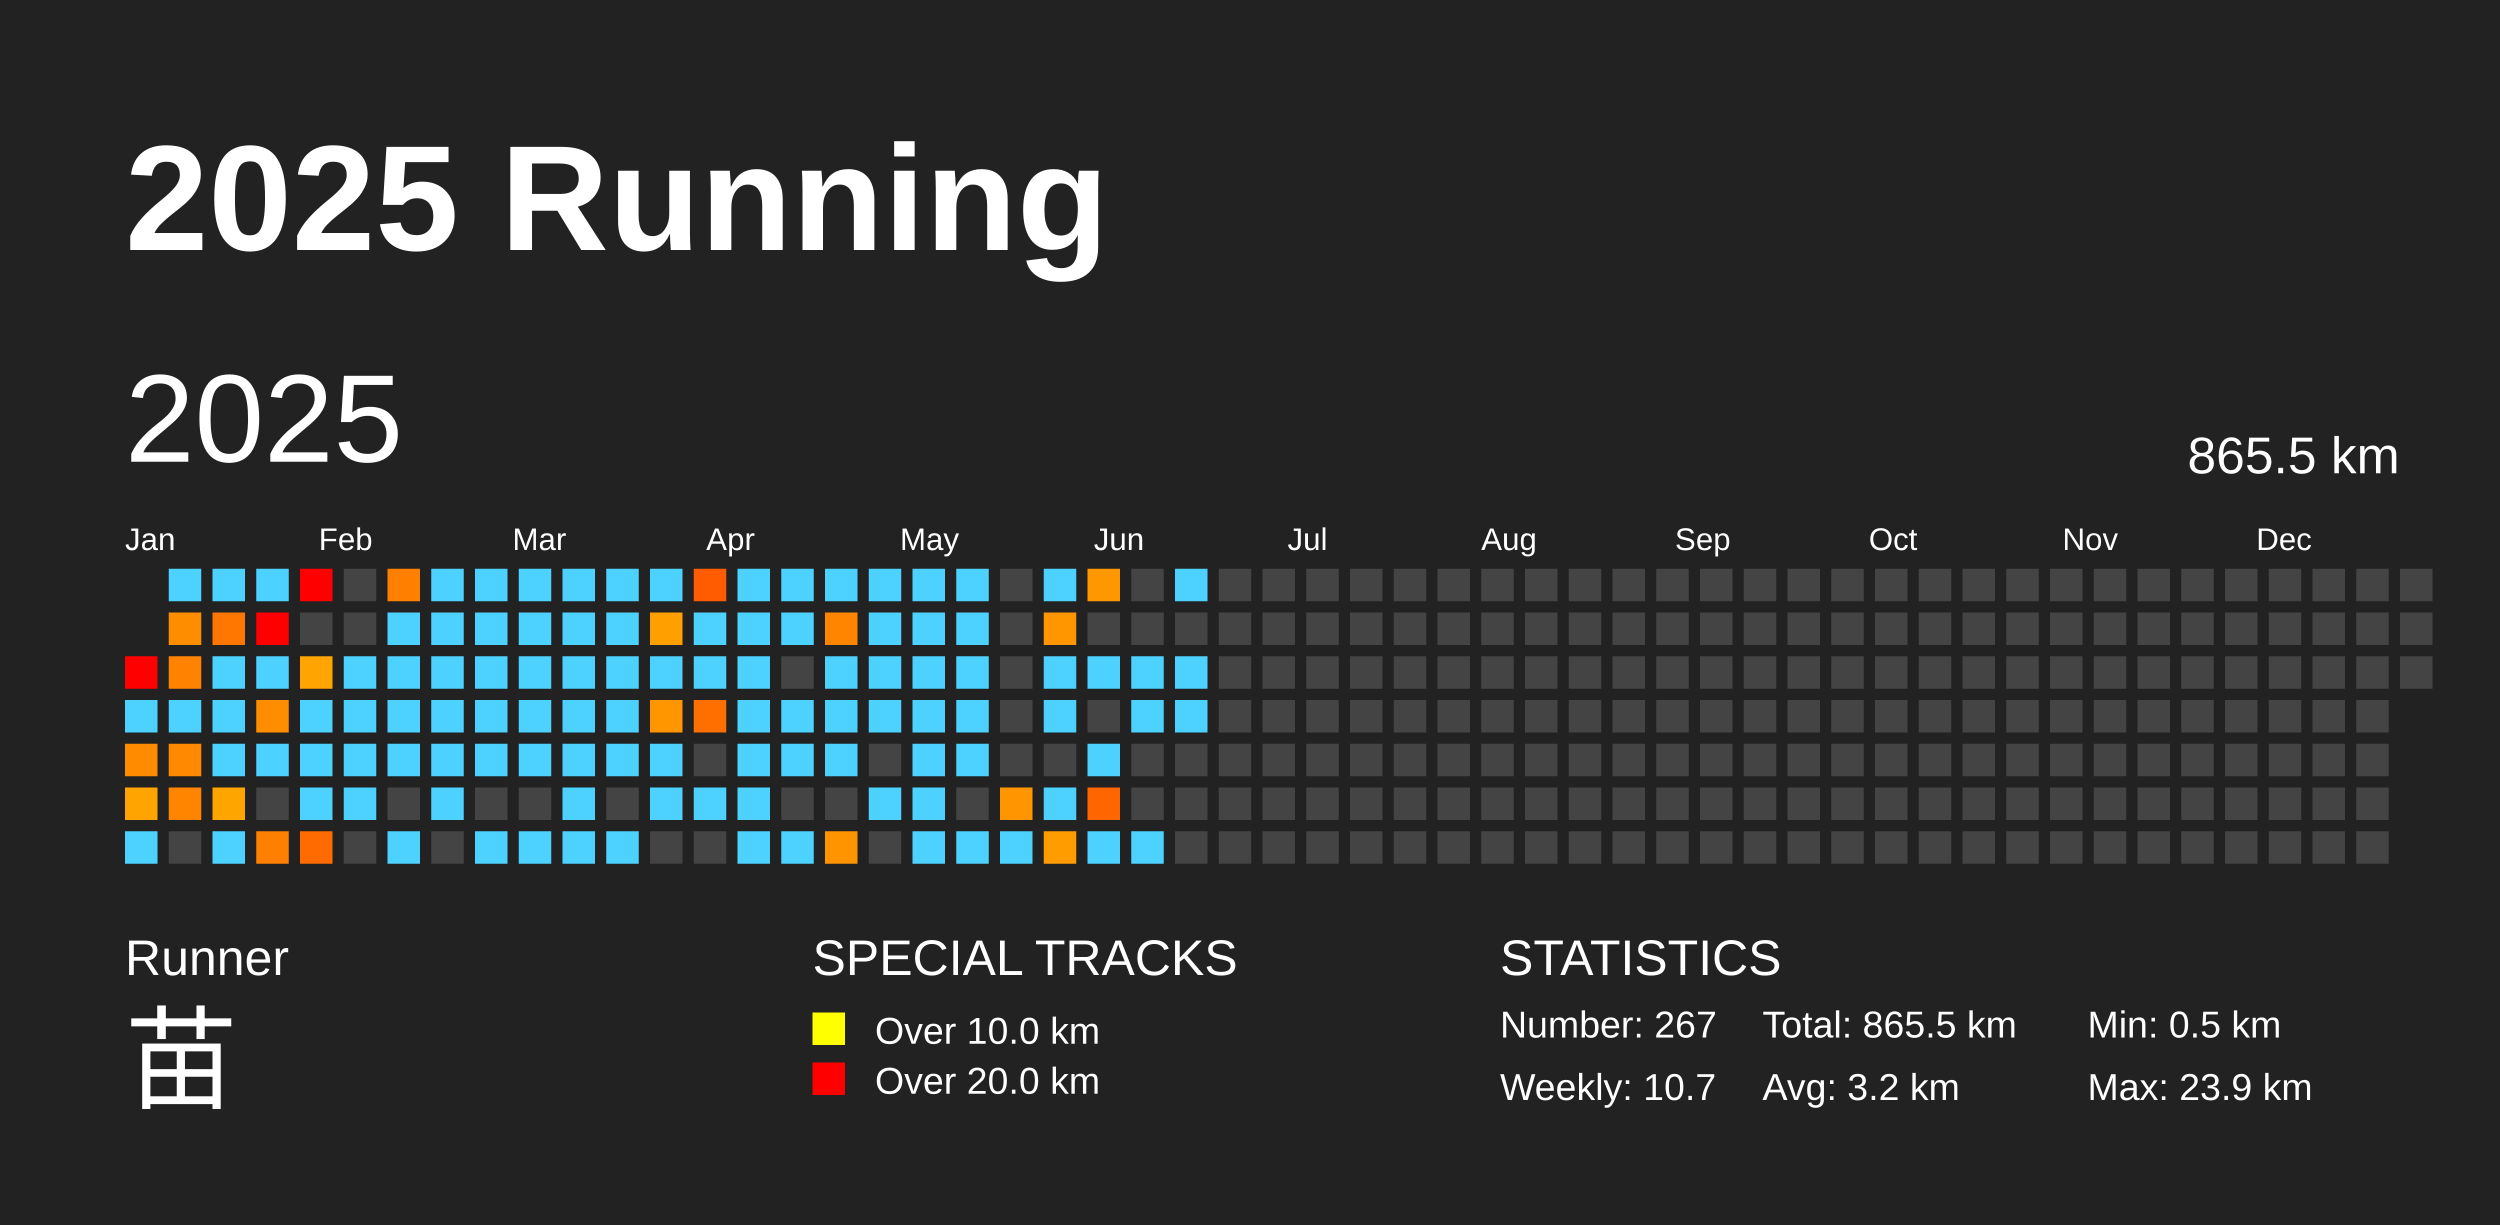
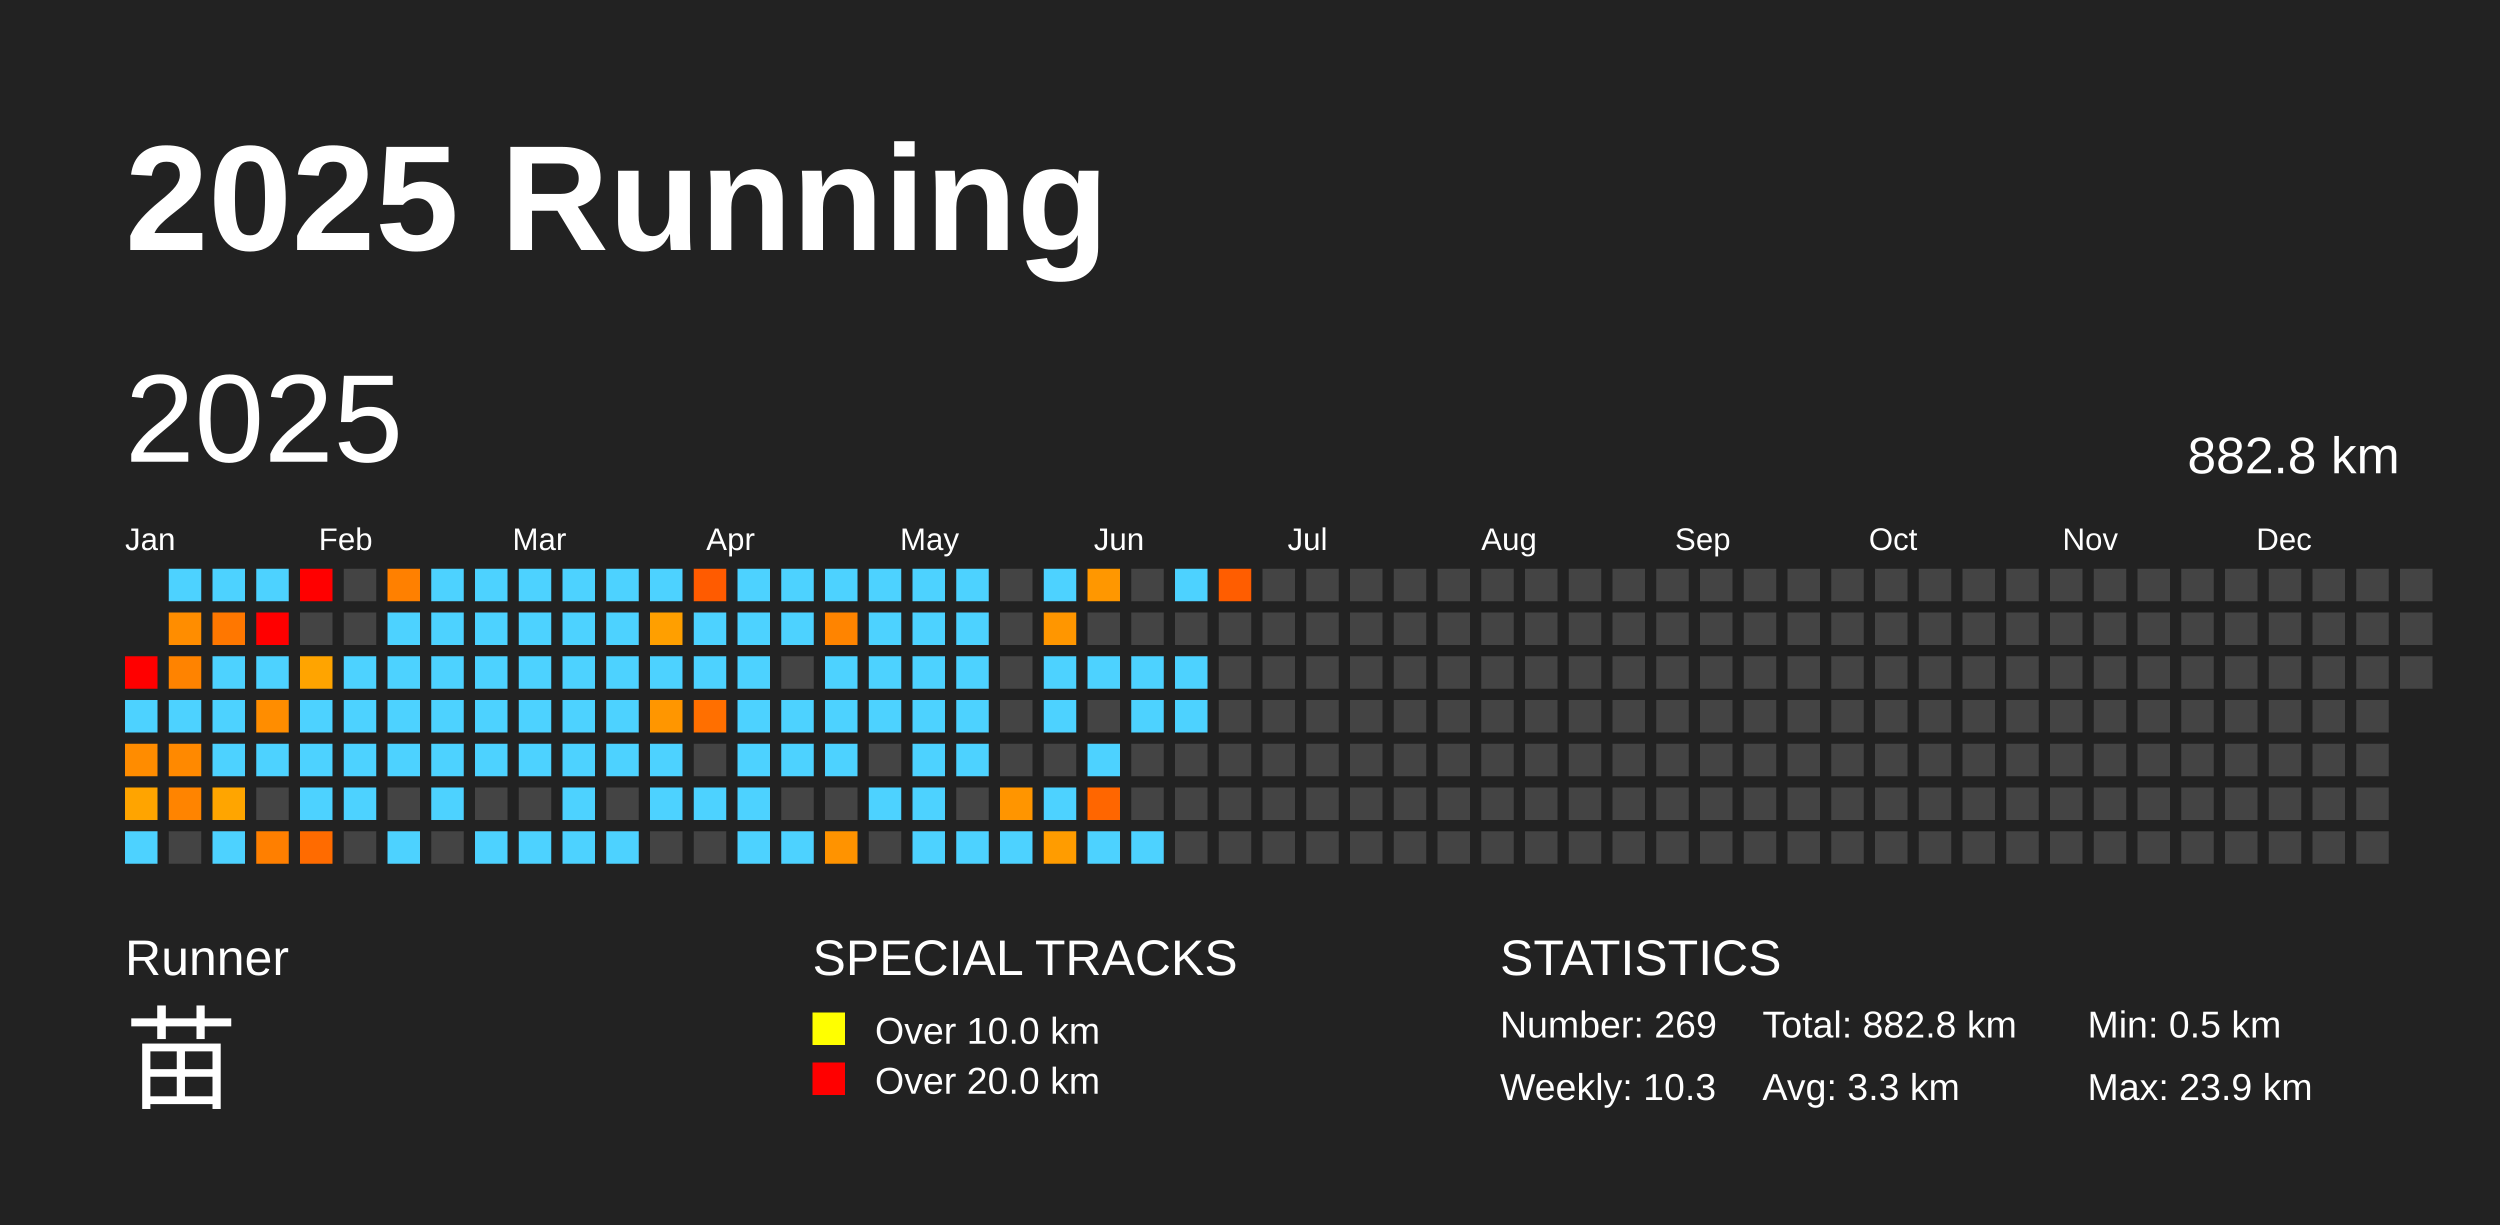
<svg xmlns="http://www.w3.org/2000/svg" baseProfile="full" height="98mm" version="1.1" viewBox="0,0,200,98" width="200mm">
  <defs />
  <rect fill="#222222" height="98" width="200" x="0" y="0" />
  <text fill="#FFFFFF" style="font-size:12px; font-family:Arial; font-weight:bold;" x="10" y="20">2025 Running</text>
  <text fill="#FFFFFF" style="font-size:4px; font-family:Arial" x="10" y="78">Runner</text>
  <text fill="#FFFFFF" style="font-size:9px; font-family:Arial" x="10" y="88">苗</text>
  <text fill="#FFFFFF" style="font-size:4px; font-family:Arial" x="65" y="78">SPECIAL TRACKS</text>
  <rect fill="yellow" height="2.6" width="2.6" x="65" y="81" />
  <text fill="#FFFFFF" style="font-size:3px; font-family:Arial" x="70" y="83.5">Over 10.0 km</text>
  <rect fill="red" height="2.6" width="2.6" x="65" y="85" />
  <text fill="#FFFFFF" style="font-size:3px; font-family:Arial" x="70" y="87.5">Over 20.0 km</text>
  <text fill="#FFFFFF" style="font-size:4px; font-family:Arial" x="120" y="78">STATISTICS</text>
-   <text fill="#FFFFFF" style="font-size:3px; font-family:Arial" x="120" y="83">Number: 267</text>
-   <text fill="#FFFFFF" style="font-size:3px; font-family:Arial" x="120" y="88">Weekly: 10.7</text>
-   <text fill="#FFFFFF" style="font-size:3px; font-family:Arial" x="141" y="83">Total: 865.5 km</text>
-   <text fill="#FFFFFF" style="font-size:3px; font-family:Arial" x="141" y="88">Avg: 3.2 km</text>
+   <text fill="#FFFFFF" style="font-size:3px; font-family:Arial" x="120" y="83">Number: 269</text>
+   <text fill="#FFFFFF" style="font-size:3px; font-family:Arial" x="120" y="88">Weekly: 10.3</text>
+   <text fill="#FFFFFF" style="font-size:3px; font-family:Arial" x="141" y="83">Total: 882.8 km</text>
+   <text fill="#FFFFFF" style="font-size:3px; font-family:Arial" x="141" y="88">Avg: 3.3 km</text>
  <text fill="#FFFFFF" style="font-size:3px; font-family:Arial" x="167" y="83">Min: 0.5 km</text>
  <text fill="#FFFFFF" style="font-size:3px; font-family:Arial" x="167" y="88">Max: 23.9 km</text>
  <text dominant-baseline="hanging" fill="#FFFFFF" style="font-size:10.0px; font-family:Arial;" x="10" y="30">2025</text>
-   <text dominant-baseline="hanging" fill="#FFFFFF" style="font-size:4.125px; font-family:Arial;" x="175" y="35">865.5 km</text>
+   <text dominant-baseline="hanging" fill="#FFFFFF" style="font-size:4.125px; font-family:Arial;" x="175" y="35">882.8 km</text>
  <text fill="#FFFFFF" style="font-size:2.5px; font-family:Arial" x="10.0" y="44">Jan</text>
  <text fill="#FFFFFF" style="font-size:2.5px; font-family:Arial" x="25.5" y="44">Feb</text>
  <text fill="#FFFFFF" style="font-size:2.5px; font-family:Arial" x="41.0" y="44">Mar</text>
  <text fill="#FFFFFF" style="font-size:2.5px; font-family:Arial" x="56.5" y="44">Apr</text>
  <text fill="#FFFFFF" style="font-size:2.5px; font-family:Arial" x="72.0" y="44">May</text>
  <text fill="#FFFFFF" style="font-size:2.5px; font-family:Arial" x="87.5" y="44">Jun</text>
  <text fill="#FFFFFF" style="font-size:2.5px; font-family:Arial" x="103.0" y="44">Jul</text>
  <text fill="#FFFFFF" style="font-size:2.5px; font-family:Arial" x="118.5" y="44">Aug</text>
  <text fill="#FFFFFF" style="font-size:2.5px; font-family:Arial" x="134.0" y="44">Sep</text>
  <text fill="#FFFFFF" style="font-size:2.5px; font-family:Arial" x="149.5" y="44">Oct</text>
  <text fill="#FFFFFF" style="font-size:2.5px; font-family:Arial" x="165.0" y="44">Nov</text>
  <text fill="#FFFFFF" style="font-size:2.5px; font-family:Arial" x="180.5" y="44">Dec</text>
  <rect fill="red" height="2.6" width="2.6" x="10.0" y="52.5" />
  <rect fill="#4dd2ff" height="2.6" width="2.6" x="10.0" y="56.0" />
  <rect fill="#ff8c00" height="2.6" width="2.6" x="10.0" y="59.5" />
  <rect fill="#ffa400" height="2.6" width="2.6" x="10.0" y="63.0" />
  <rect fill="#4dd2ff" height="2.6" width="2.6" x="10.0" y="66.5" />
  <rect fill="#4dd2ff" height="2.6" width="2.6" x="13.5" y="45.5" />
  <rect fill="#ff8d00" height="2.6" width="2.6" x="13.5" y="49.0" />
  <rect fill="#ff8300" height="2.6" width="2.6" x="13.5" y="52.5" />
  <rect fill="#4dd2ff" height="2.6" width="2.6" x="13.5" y="56.0" />
  <rect fill="#ff8900" height="2.6" width="2.6" x="13.5" y="59.5" />
  <rect fill="#ff8400" height="2.6" width="2.6" x="13.5" y="63.0" />
  <rect fill="#444444" height="2.6" width="2.6" x="13.5" y="66.5" />
  <rect fill="#4dd2ff" height="2.6" width="2.6" x="17.0" y="45.5" />
  <rect fill="#ff7700" height="2.6" width="2.6" x="17.0" y="49.0" />
  <rect fill="#4dd2ff" height="2.6" width="2.6" x="17.0" y="52.5" />
  <rect fill="#4dd2ff" height="2.6" width="2.6" x="17.0" y="56.0" />
  <rect fill="#4dd2ff" height="2.6" width="2.6" x="17.0" y="59.5" />
  <rect fill="#ffa500" height="2.6" width="2.6" x="17.0" y="63.0" />
  <rect fill="#4dd2ff" height="2.6" width="2.6" x="17.0" y="66.5" />
  <rect fill="#4dd2ff" height="2.6" width="2.6" x="20.5" y="45.5" />
  <rect fill="red" height="2.6" width="2.6" x="20.5" y="49.0" />
  <rect fill="#4dd2ff" height="2.6" width="2.6" x="20.5" y="52.5" />
  <rect fill="#ff8d00" height="2.6" width="2.6" x="20.5" y="56.0" />
  <rect fill="#4dd2ff" height="2.6" width="2.6" x="20.5" y="59.5" />
  <rect fill="#444444" height="2.6" width="2.6" x="20.5" y="63.0" />
  <rect fill="#ff7f00" height="2.6" width="2.6" x="20.5" y="66.5" />
  <rect fill="red" height="2.6" width="2.6" x="24.0" y="45.5" />
  <rect fill="#444444" height="2.6" width="2.6" x="24.0" y="49.0" />
  <rect fill="#ffa400" height="2.6" width="2.6" x="24.0" y="52.5" />
  <rect fill="#4dd2ff" height="2.6" width="2.6" x="24.0" y="56.0" />
  <rect fill="#4dd2ff" height="2.6" width="2.6" x="24.0" y="59.5" />
  <rect fill="#4dd2ff" height="2.6" width="2.6" x="24.0" y="63.0" />
  <rect fill="#ff6b00" height="2.6" width="2.6" x="24.0" y="66.5" />
  <rect fill="#444444" height="2.6" width="2.6" x="27.5" y="45.5" />
  <rect fill="#444444" height="2.6" width="2.6" x="27.5" y="49.0" />
  <rect fill="#4dd2ff" height="2.6" width="2.6" x="27.5" y="52.5" />
  <rect fill="#4dd2ff" height="2.6" width="2.6" x="27.5" y="56.0" />
  <rect fill="#4dd2ff" height="2.6" width="2.6" x="27.5" y="59.5" />
  <rect fill="#4dd2ff" height="2.6" width="2.6" x="27.5" y="63.0" />
  <rect fill="#444444" height="2.6" width="2.6" x="27.5" y="66.5" />
  <rect fill="#ff8000" height="2.6" width="2.6" x="31.0" y="45.5" />
  <rect fill="#4dd2ff" height="2.6" width="2.6" x="31.0" y="49.0" />
  <rect fill="#4dd2ff" height="2.6" width="2.6" x="31.0" y="52.5" />
  <rect fill="#4dd2ff" height="2.6" width="2.6" x="31.0" y="56.0" />
  <rect fill="#4dd2ff" height="2.6" width="2.6" x="31.0" y="59.5" />
  <rect fill="#444444" height="2.6" width="2.6" x="31.0" y="63.0" />
  <rect fill="#4dd2ff" height="2.6" width="2.6" x="31.0" y="66.5" />
  <rect fill="#4dd2ff" height="2.6" width="2.6" x="34.5" y="45.5" />
  <rect fill="#4dd2ff" height="2.6" width="2.6" x="34.5" y="49.0" />
  <rect fill="#4dd2ff" height="2.6" width="2.6" x="34.5" y="52.5" />
  <rect fill="#4dd2ff" height="2.6" width="2.6" x="34.5" y="56.0" />
  <rect fill="#4dd2ff" height="2.6" width="2.6" x="34.5" y="59.5" />
  <rect fill="#4dd2ff" height="2.6" width="2.6" x="34.5" y="63.0" />
  <rect fill="#444444" height="2.6" width="2.6" x="34.5" y="66.5" />
  <rect fill="#4dd2ff" height="2.6" width="2.6" x="38.0" y="45.5" />
  <rect fill="#4dd2ff" height="2.6" width="2.6" x="38.0" y="49.0" />
  <rect fill="#4dd2ff" height="2.6" width="2.6" x="38.0" y="52.5" />
  <rect fill="#4dd2ff" height="2.6" width="2.6" x="38.0" y="56.0" />
  <rect fill="#4dd2ff" height="2.6" width="2.6" x="38.0" y="59.5" />
  <rect fill="#444444" height="2.6" width="2.6" x="38.0" y="63.0" />
  <rect fill="#4dd2ff" height="2.6" width="2.6" x="38.0" y="66.5" />
  <rect fill="#4dd2ff" height="2.6" width="2.6" x="41.5" y="45.5" />
  <rect fill="#4dd2ff" height="2.6" width="2.6" x="41.5" y="49.0" />
  <rect fill="#4dd2ff" height="2.6" width="2.6" x="41.5" y="52.5" />
  <rect fill="#4dd2ff" height="2.6" width="2.6" x="41.5" y="56.0" />
  <rect fill="#4dd2ff" height="2.6" width="2.6" x="41.5" y="59.5" />
  <rect fill="#444444" height="2.6" width="2.6" x="41.5" y="63.0" />
  <rect fill="#4dd2ff" height="2.6" width="2.6" x="41.5" y="66.5" />
  <rect fill="#4dd2ff" height="2.6" width="2.6" x="45.0" y="45.5" />
  <rect fill="#4dd2ff" height="2.6" width="2.6" x="45.0" y="49.0" />
  <rect fill="#4dd2ff" height="2.6" width="2.6" x="45.0" y="52.5" />
  <rect fill="#4dd2ff" height="2.6" width="2.6" x="45.0" y="56.0" />
  <rect fill="#4dd2ff" height="2.6" width="2.6" x="45.0" y="59.5" />
  <rect fill="#4dd2ff" height="2.6" width="2.6" x="45.0" y="63.0" />
  <rect fill="#4dd2ff" height="2.6" width="2.6" x="45.0" y="66.5" />
  <rect fill="#4dd2ff" height="2.6" width="2.6" x="48.5" y="45.5" />
  <rect fill="#4dd2ff" height="2.6" width="2.6" x="48.5" y="49.0" />
  <rect fill="#4dd2ff" height="2.6" width="2.6" x="48.5" y="52.5" />
  <rect fill="#4dd2ff" height="2.6" width="2.6" x="48.5" y="56.0" />
  <rect fill="#4dd2ff" height="2.6" width="2.6" x="48.5" y="59.5" />
  <rect fill="#444444" height="2.6" width="2.6" x="48.5" y="63.0" />
  <rect fill="#4dd2ff" height="2.6" width="2.6" x="48.5" y="66.5" />
  <rect fill="#4dd2ff" height="2.6" width="2.6" x="52.0" y="45.5" />
  <rect fill="#ff9f00" height="2.6" width="2.6" x="52.0" y="49.0" />
  <rect fill="#4dd2ff" height="2.6" width="2.6" x="52.0" y="52.5" />
  <rect fill="#ff9600" height="2.6" width="2.6" x="52.0" y="56.0" />
  <rect fill="#4dd2ff" height="2.6" width="2.6" x="52.0" y="59.5" />
  <rect fill="#4dd2ff" height="2.6" width="2.6" x="52.0" y="63.0" />
  <rect fill="#444444" height="2.6" width="2.6" x="52.0" y="66.5" />
  <rect fill="#ff5b00" height="2.6" width="2.6" x="55.5" y="45.5" />
  <rect fill="#4dd2ff" height="2.6" width="2.6" x="55.5" y="49.0" />
  <rect fill="#4dd2ff" height="2.6" width="2.6" x="55.5" y="52.5" />
  <rect fill="#ff6f00" height="2.6" width="2.6" x="55.5" y="56.0" />
  <rect fill="#444444" height="2.6" width="2.6" x="55.5" y="59.5" />
  <rect fill="#4dd2ff" height="2.6" width="2.6" x="55.5" y="63.0" />
  <rect fill="#444444" height="2.6" width="2.6" x="55.5" y="66.5" />
  <rect fill="#4dd2ff" height="2.6" width="2.6" x="59.0" y="45.5" />
  <rect fill="#4dd2ff" height="2.6" width="2.6" x="59.0" y="49.0" />
  <rect fill="#4dd2ff" height="2.6" width="2.6" x="59.0" y="52.5" />
  <rect fill="#4dd2ff" height="2.6" width="2.6" x="59.0" y="56.0" />
  <rect fill="#4dd2ff" height="2.6" width="2.6" x="59.0" y="59.5" />
  <rect fill="#4dd2ff" height="2.6" width="2.6" x="59.0" y="63.0" />
  <rect fill="#4dd2ff" height="2.6" width="2.6" x="59.0" y="66.5" />
  <rect fill="#4dd2ff" height="2.6" width="2.6" x="62.5" y="45.5" />
  <rect fill="#4dd2ff" height="2.6" width="2.6" x="62.5" y="49.0" />
  <rect fill="#444444" height="2.6" width="2.6" x="62.5" y="52.5" />
  <rect fill="#4dd2ff" height="2.6" width="2.6" x="62.5" y="56.0" />
  <rect fill="#4dd2ff" height="2.6" width="2.6" x="62.5" y="59.5" />
  <rect fill="#444444" height="2.6" width="2.6" x="62.5" y="63.0" />
  <rect fill="#4dd2ff" height="2.6" width="2.6" x="62.5" y="66.5" />
  <rect fill="#4dd2ff" height="2.6" width="2.6" x="66.0" y="45.5" />
  <rect fill="#ff8400" height="2.6" width="2.6" x="66.0" y="49.0" />
  <rect fill="#4dd2ff" height="2.6" width="2.6" x="66.0" y="52.5" />
  <rect fill="#4dd2ff" height="2.6" width="2.6" x="66.0" y="56.0" />
  <rect fill="#4dd2ff" height="2.6" width="2.6" x="66.0" y="59.5" />
  <rect fill="#444444" height="2.6" width="2.6" x="66.0" y="63.0" />
  <rect fill="#ff9300" height="2.6" width="2.6" x="66.0" y="66.5" />
  <rect fill="#4dd2ff" height="2.6" width="2.6" x="69.5" y="45.5" />
  <rect fill="#4dd2ff" height="2.6" width="2.6" x="69.5" y="49.0" />
  <rect fill="#4dd2ff" height="2.6" width="2.6" x="69.5" y="52.5" />
  <rect fill="#4dd2ff" height="2.6" width="2.6" x="69.5" y="56.0" />
  <rect fill="#444444" height="2.6" width="2.6" x="69.5" y="59.5" />
  <rect fill="#4dd2ff" height="2.6" width="2.6" x="69.5" y="63.0" />
  <rect fill="#444444" height="2.6" width="2.6" x="69.5" y="66.5" />
  <rect fill="#4dd2ff" height="2.6" width="2.6" x="73.0" y="45.5" />
  <rect fill="#4dd2ff" height="2.6" width="2.6" x="73.0" y="49.0" />
  <rect fill="#4dd2ff" height="2.6" width="2.6" x="73.0" y="52.5" />
  <rect fill="#4dd2ff" height="2.6" width="2.6" x="73.0" y="56.0" />
  <rect fill="#4dd2ff" height="2.6" width="2.6" x="73.0" y="59.5" />
  <rect fill="#4dd2ff" height="2.6" width="2.6" x="73.0" y="63.0" />
  <rect fill="#4dd2ff" height="2.6" width="2.6" x="73.0" y="66.5" />
  <rect fill="#4dd2ff" height="2.6" width="2.6" x="76.5" y="45.5" />
  <rect fill="#4dd2ff" height="2.6" width="2.6" x="76.5" y="49.0" />
  <rect fill="#4dd2ff" height="2.6" width="2.6" x="76.5" y="52.5" />
  <rect fill="#4dd2ff" height="2.6" width="2.6" x="76.5" y="56.0" />
  <rect fill="#4dd2ff" height="2.6" width="2.6" x="76.5" y="59.5" />
  <rect fill="#444444" height="2.6" width="2.6" x="76.5" y="63.0" />
  <rect fill="#4dd2ff" height="2.6" width="2.6" x="76.5" y="66.5" />
  <rect fill="#444444" height="2.6" width="2.6" x="80.0" y="45.5" />
  <rect fill="#444444" height="2.6" width="2.6" x="80.0" y="49.0" />
  <rect fill="#444444" height="2.6" width="2.6" x="80.0" y="52.5" />
  <rect fill="#444444" height="2.6" width="2.6" x="80.0" y="56.0" />
  <rect fill="#444444" height="2.6" width="2.6" x="80.0" y="59.5" />
  <rect fill="#ff9500" height="2.6" width="2.6" x="80.0" y="63.0" />
  <rect fill="#4dd2ff" height="2.6" width="2.6" x="80.0" y="66.5" />
  <rect fill="#4dd2ff" height="2.6" width="2.6" x="83.5" y="45.5" />
  <rect fill="#ff9600" height="2.6" width="2.6" x="83.5" y="49.0" />
  <rect fill="#4dd2ff" height="2.6" width="2.6" x="83.5" y="52.5" />
  <rect fill="#4dd2ff" height="2.6" width="2.6" x="83.5" y="56.0" />
  <rect fill="#444444" height="2.6" width="2.6" x="83.5" y="59.5" />
  <rect fill="#4dd2ff" height="2.6" width="2.6" x="83.5" y="63.0" />
  <rect fill="#ff9c00" height="2.6" width="2.6" x="83.5" y="66.5" />
  <rect fill="#ff9700" height="2.6" width="2.6" x="87.0" y="45.5" />
  <rect fill="#444444" height="2.6" width="2.6" x="87.0" y="49.0" />
  <rect fill="#4dd2ff" height="2.6" width="2.6" x="87.0" y="52.5" />
  <rect fill="#444444" height="2.6" width="2.6" x="87.0" y="56.0" />
  <rect fill="#4dd2ff" height="2.6" width="2.6" x="87.0" y="59.5" />
  <rect fill="#ff6600" height="2.6" width="2.6" x="87.0" y="63.0" />
  <rect fill="#4dd2ff" height="2.6" width="2.6" x="87.0" y="66.5" />
  <rect fill="#444444" height="2.6" width="2.6" x="90.5" y="45.5" />
  <rect fill="#444444" height="2.6" width="2.6" x="90.5" y="49.0" />
  <rect fill="#4dd2ff" height="2.6" width="2.6" x="90.5" y="52.5" />
  <rect fill="#4dd2ff" height="2.6" width="2.6" x="90.5" y="56.0" />
  <rect fill="#444444" height="2.6" width="2.6" x="90.5" y="59.5" />
  <rect fill="#444444" height="2.6" width="2.6" x="90.5" y="63.0" />
  <rect fill="#4dd2ff" height="2.6" width="2.6" x="90.5" y="66.5" />
  <rect fill="#4dd2ff" height="2.6" width="2.6" x="94.0" y="45.5" />
  <rect fill="#444444" height="2.6" width="2.6" x="94.0" y="49.0" />
  <rect fill="#4dd2ff" height="2.6" width="2.6" x="94.0" y="52.5" />
  <rect fill="#4dd2ff" height="2.6" width="2.6" x="94.0" y="56.0" />
  <rect fill="#444444" height="2.6" width="2.6" x="94.0" y="59.5" />
  <rect fill="#444444" height="2.6" width="2.6" x="94.0" y="63.0" />
  <rect fill="#444444" height="2.6" width="2.6" x="94.0" y="66.5" />
-   <rect fill="#444444" height="2.6" width="2.6" x="97.5" y="45.5" />
+   <rect fill="#ff5d00" height="2.6" width="2.6" x="97.5" y="45.5" />
  <rect fill="#444444" height="2.6" width="2.6" x="97.5" y="49.0" />
  <rect fill="#444444" height="2.6" width="2.6" x="97.5" y="52.5" />
  <rect fill="#444444" height="2.6" width="2.6" x="97.5" y="56.0" />
  <rect fill="#444444" height="2.6" width="2.6" x="97.5" y="59.5" />
  <rect fill="#444444" height="2.6" width="2.6" x="97.5" y="63.0" />
  <rect fill="#444444" height="2.6" width="2.6" x="97.5" y="66.5" />
  <rect fill="#444444" height="2.6" width="2.6" x="101.0" y="45.5" />
  <rect fill="#444444" height="2.6" width="2.6" x="101.0" y="49.0" />
  <rect fill="#444444" height="2.6" width="2.6" x="101.0" y="52.5" />
  <rect fill="#444444" height="2.6" width="2.6" x="101.0" y="56.0" />
  <rect fill="#444444" height="2.6" width="2.6" x="101.0" y="59.5" />
  <rect fill="#444444" height="2.6" width="2.6" x="101.0" y="63.0" />
  <rect fill="#444444" height="2.6" width="2.6" x="101.0" y="66.5" />
  <rect fill="#444444" height="2.6" width="2.6" x="104.5" y="45.5" />
  <rect fill="#444444" height="2.6" width="2.6" x="104.5" y="49.0" />
  <rect fill="#444444" height="2.6" width="2.6" x="104.5" y="52.5" />
  <rect fill="#444444" height="2.6" width="2.6" x="104.5" y="56.0" />
  <rect fill="#444444" height="2.6" width="2.6" x="104.5" y="59.5" />
  <rect fill="#444444" height="2.6" width="2.6" x="104.5" y="63.0" />
  <rect fill="#444444" height="2.6" width="2.6" x="104.5" y="66.5" />
  <rect fill="#444444" height="2.6" width="2.6" x="108.0" y="45.5" />
  <rect fill="#444444" height="2.6" width="2.6" x="108.0" y="49.0" />
  <rect fill="#444444" height="2.6" width="2.6" x="108.0" y="52.5" />
  <rect fill="#444444" height="2.6" width="2.6" x="108.0" y="56.0" />
  <rect fill="#444444" height="2.6" width="2.6" x="108.0" y="59.5" />
  <rect fill="#444444" height="2.6" width="2.6" x="108.0" y="63.0" />
  <rect fill="#444444" height="2.6" width="2.6" x="108.0" y="66.5" />
  <rect fill="#444444" height="2.6" width="2.6" x="111.5" y="45.5" />
  <rect fill="#444444" height="2.6" width="2.6" x="111.5" y="49.0" />
  <rect fill="#444444" height="2.6" width="2.6" x="111.5" y="52.5" />
  <rect fill="#444444" height="2.6" width="2.6" x="111.5" y="56.0" />
  <rect fill="#444444" height="2.6" width="2.6" x="111.5" y="59.5" />
  <rect fill="#444444" height="2.6" width="2.6" x="111.5" y="63.0" />
  <rect fill="#444444" height="2.6" width="2.6" x="111.5" y="66.5" />
  <rect fill="#444444" height="2.6" width="2.6" x="115.0" y="45.5" />
  <rect fill="#444444" height="2.6" width="2.6" x="115.0" y="49.0" />
  <rect fill="#444444" height="2.6" width="2.6" x="115.0" y="52.5" />
  <rect fill="#444444" height="2.6" width="2.6" x="115.0" y="56.0" />
  <rect fill="#444444" height="2.6" width="2.6" x="115.0" y="59.5" />
  <rect fill="#444444" height="2.6" width="2.6" x="115.0" y="63.0" />
  <rect fill="#444444" height="2.6" width="2.6" x="115.0" y="66.5" />
  <rect fill="#444444" height="2.6" width="2.6" x="118.5" y="45.5" />
  <rect fill="#444444" height="2.6" width="2.6" x="118.5" y="49.0" />
  <rect fill="#444444" height="2.6" width="2.6" x="118.5" y="52.5" />
  <rect fill="#444444" height="2.6" width="2.6" x="118.5" y="56.0" />
  <rect fill="#444444" height="2.6" width="2.6" x="118.5" y="59.5" />
  <rect fill="#444444" height="2.6" width="2.6" x="118.5" y="63.0" />
  <rect fill="#444444" height="2.6" width="2.6" x="118.5" y="66.5" />
  <rect fill="#444444" height="2.6" width="2.6" x="122.0" y="45.5" />
  <rect fill="#444444" height="2.6" width="2.6" x="122.0" y="49.0" />
  <rect fill="#444444" height="2.6" width="2.6" x="122.0" y="52.5" />
  <rect fill="#444444" height="2.6" width="2.6" x="122.0" y="56.0" />
  <rect fill="#444444" height="2.6" width="2.6" x="122.0" y="59.5" />
  <rect fill="#444444" height="2.6" width="2.6" x="122.0" y="63.0" />
  <rect fill="#444444" height="2.6" width="2.6" x="122.0" y="66.5" />
  <rect fill="#444444" height="2.6" width="2.6" x="125.5" y="45.5" />
  <rect fill="#444444" height="2.6" width="2.6" x="125.5" y="49.0" />
  <rect fill="#444444" height="2.6" width="2.6" x="125.5" y="52.5" />
  <rect fill="#444444" height="2.6" width="2.6" x="125.5" y="56.0" />
  <rect fill="#444444" height="2.6" width="2.6" x="125.5" y="59.5" />
  <rect fill="#444444" height="2.6" width="2.6" x="125.5" y="63.0" />
  <rect fill="#444444" height="2.6" width="2.6" x="125.5" y="66.5" />
  <rect fill="#444444" height="2.6" width="2.6" x="129.0" y="45.5" />
  <rect fill="#444444" height="2.6" width="2.6" x="129.0" y="49.0" />
  <rect fill="#444444" height="2.6" width="2.6" x="129.0" y="52.5" />
  <rect fill="#444444" height="2.6" width="2.6" x="129.0" y="56.0" />
  <rect fill="#444444" height="2.6" width="2.6" x="129.0" y="59.5" />
  <rect fill="#444444" height="2.6" width="2.6" x="129.0" y="63.0" />
  <rect fill="#444444" height="2.6" width="2.6" x="129.0" y="66.5" />
  <rect fill="#444444" height="2.6" width="2.6" x="132.5" y="45.5" />
  <rect fill="#444444" height="2.6" width="2.6" x="132.5" y="49.0" />
  <rect fill="#444444" height="2.6" width="2.6" x="132.5" y="52.5" />
  <rect fill="#444444" height="2.6" width="2.6" x="132.5" y="56.0" />
  <rect fill="#444444" height="2.6" width="2.6" x="132.5" y="59.5" />
  <rect fill="#444444" height="2.6" width="2.6" x="132.5" y="63.0" />
  <rect fill="#444444" height="2.6" width="2.6" x="132.5" y="66.5" />
  <rect fill="#444444" height="2.6" width="2.6" x="136.0" y="45.5" />
  <rect fill="#444444" height="2.6" width="2.6" x="136.0" y="49.0" />
  <rect fill="#444444" height="2.6" width="2.6" x="136.0" y="52.5" />
  <rect fill="#444444" height="2.6" width="2.6" x="136.0" y="56.0" />
  <rect fill="#444444" height="2.6" width="2.6" x="136.0" y="59.5" />
  <rect fill="#444444" height="2.6" width="2.6" x="136.0" y="63.0" />
  <rect fill="#444444" height="2.6" width="2.6" x="136.0" y="66.5" />
  <rect fill="#444444" height="2.6" width="2.6" x="139.5" y="45.5" />
  <rect fill="#444444" height="2.6" width="2.6" x="139.5" y="49.0" />
  <rect fill="#444444" height="2.6" width="2.6" x="139.5" y="52.5" />
  <rect fill="#444444" height="2.6" width="2.6" x="139.5" y="56.0" />
  <rect fill="#444444" height="2.6" width="2.6" x="139.5" y="59.5" />
  <rect fill="#444444" height="2.6" width="2.6" x="139.5" y="63.0" />
  <rect fill="#444444" height="2.6" width="2.6" x="139.5" y="66.5" />
  <rect fill="#444444" height="2.6" width="2.6" x="143.0" y="45.5" />
  <rect fill="#444444" height="2.6" width="2.6" x="143.0" y="49.0" />
  <rect fill="#444444" height="2.6" width="2.6" x="143.0" y="52.5" />
  <rect fill="#444444" height="2.6" width="2.6" x="143.0" y="56.0" />
  <rect fill="#444444" height="2.6" width="2.6" x="143.0" y="59.5" />
  <rect fill="#444444" height="2.6" width="2.6" x="143.0" y="63.0" />
  <rect fill="#444444" height="2.6" width="2.6" x="143.0" y="66.5" />
  <rect fill="#444444" height="2.6" width="2.6" x="146.5" y="45.5" />
  <rect fill="#444444" height="2.6" width="2.6" x="146.5" y="49.0" />
  <rect fill="#444444" height="2.6" width="2.6" x="146.5" y="52.5" />
  <rect fill="#444444" height="2.6" width="2.6" x="146.5" y="56.0" />
  <rect fill="#444444" height="2.6" width="2.6" x="146.5" y="59.5" />
  <rect fill="#444444" height="2.6" width="2.6" x="146.5" y="63.0" />
  <rect fill="#444444" height="2.6" width="2.6" x="146.5" y="66.5" />
  <rect fill="#444444" height="2.6" width="2.6" x="150.0" y="45.5" />
  <rect fill="#444444" height="2.6" width="2.6" x="150.0" y="49.0" />
  <rect fill="#444444" height="2.6" width="2.6" x="150.0" y="52.5" />
  <rect fill="#444444" height="2.6" width="2.6" x="150.0" y="56.0" />
  <rect fill="#444444" height="2.6" width="2.6" x="150.0" y="59.5" />
  <rect fill="#444444" height="2.6" width="2.6" x="150.0" y="63.0" />
  <rect fill="#444444" height="2.6" width="2.6" x="150.0" y="66.5" />
  <rect fill="#444444" height="2.6" width="2.6" x="153.5" y="45.5" />
  <rect fill="#444444" height="2.6" width="2.6" x="153.5" y="49.0" />
  <rect fill="#444444" height="2.6" width="2.6" x="153.5" y="52.5" />
  <rect fill="#444444" height="2.6" width="2.6" x="153.5" y="56.0" />
  <rect fill="#444444" height="2.6" width="2.6" x="153.5" y="59.5" />
  <rect fill="#444444" height="2.6" width="2.6" x="153.5" y="63.0" />
  <rect fill="#444444" height="2.6" width="2.6" x="153.5" y="66.5" />
  <rect fill="#444444" height="2.6" width="2.6" x="157.0" y="45.5" />
  <rect fill="#444444" height="2.6" width="2.6" x="157.0" y="49.0" />
  <rect fill="#444444" height="2.6" width="2.6" x="157.0" y="52.5" />
  <rect fill="#444444" height="2.6" width="2.6" x="157.0" y="56.0" />
  <rect fill="#444444" height="2.6" width="2.6" x="157.0" y="59.5" />
  <rect fill="#444444" height="2.6" width="2.6" x="157.0" y="63.0" />
  <rect fill="#444444" height="2.6" width="2.6" x="157.0" y="66.5" />
  <rect fill="#444444" height="2.6" width="2.6" x="160.5" y="45.5" />
  <rect fill="#444444" height="2.6" width="2.6" x="160.5" y="49.0" />
  <rect fill="#444444" height="2.6" width="2.6" x="160.5" y="52.5" />
  <rect fill="#444444" height="2.6" width="2.6" x="160.5" y="56.0" />
  <rect fill="#444444" height="2.6" width="2.6" x="160.5" y="59.5" />
  <rect fill="#444444" height="2.6" width="2.6" x="160.5" y="63.0" />
  <rect fill="#444444" height="2.6" width="2.6" x="160.5" y="66.5" />
  <rect fill="#444444" height="2.6" width="2.6" x="164.0" y="45.5" />
  <rect fill="#444444" height="2.6" width="2.6" x="164.0" y="49.0" />
  <rect fill="#444444" height="2.6" width="2.6" x="164.0" y="52.5" />
  <rect fill="#444444" height="2.6" width="2.6" x="164.0" y="56.0" />
  <rect fill="#444444" height="2.6" width="2.6" x="164.0" y="59.5" />
  <rect fill="#444444" height="2.6" width="2.6" x="164.0" y="63.0" />
  <rect fill="#444444" height="2.6" width="2.6" x="164.0" y="66.5" />
  <rect fill="#444444" height="2.6" width="2.6" x="167.5" y="45.5" />
  <rect fill="#444444" height="2.6" width="2.6" x="167.5" y="49.0" />
  <rect fill="#444444" height="2.6" width="2.6" x="167.5" y="52.5" />
  <rect fill="#444444" height="2.6" width="2.6" x="167.5" y="56.0" />
  <rect fill="#444444" height="2.6" width="2.6" x="167.5" y="59.5" />
  <rect fill="#444444" height="2.6" width="2.6" x="167.5" y="63.0" />
  <rect fill="#444444" height="2.6" width="2.6" x="167.5" y="66.5" />
  <rect fill="#444444" height="2.6" width="2.6" x="171.0" y="45.5" />
  <rect fill="#444444" height="2.6" width="2.6" x="171.0" y="49.0" />
  <rect fill="#444444" height="2.6" width="2.6" x="171.0" y="52.5" />
  <rect fill="#444444" height="2.6" width="2.6" x="171.0" y="56.0" />
  <rect fill="#444444" height="2.6" width="2.6" x="171.0" y="59.5" />
  <rect fill="#444444" height="2.6" width="2.6" x="171.0" y="63.0" />
  <rect fill="#444444" height="2.6" width="2.6" x="171.0" y="66.5" />
  <rect fill="#444444" height="2.6" width="2.6" x="174.5" y="45.5" />
  <rect fill="#444444" height="2.6" width="2.6" x="174.5" y="49.0" />
  <rect fill="#444444" height="2.6" width="2.6" x="174.5" y="52.5" />
  <rect fill="#444444" height="2.6" width="2.6" x="174.5" y="56.0" />
  <rect fill="#444444" height="2.6" width="2.6" x="174.5" y="59.5" />
  <rect fill="#444444" height="2.6" width="2.6" x="174.5" y="63.0" />
  <rect fill="#444444" height="2.6" width="2.6" x="174.5" y="66.5" />
  <rect fill="#444444" height="2.6" width="2.6" x="178.0" y="45.5" />
  <rect fill="#444444" height="2.6" width="2.6" x="178.0" y="49.0" />
  <rect fill="#444444" height="2.6" width="2.6" x="178.0" y="52.5" />
  <rect fill="#444444" height="2.6" width="2.6" x="178.0" y="56.0" />
  <rect fill="#444444" height="2.6" width="2.6" x="178.0" y="59.5" />
  <rect fill="#444444" height="2.6" width="2.6" x="178.0" y="63.0" />
  <rect fill="#444444" height="2.6" width="2.6" x="178.0" y="66.5" />
  <rect fill="#444444" height="2.6" width="2.6" x="181.5" y="45.5" />
  <rect fill="#444444" height="2.6" width="2.6" x="181.5" y="49.0" />
  <rect fill="#444444" height="2.6" width="2.6" x="181.5" y="52.5" />
  <rect fill="#444444" height="2.6" width="2.6" x="181.5" y="56.0" />
  <rect fill="#444444" height="2.6" width="2.6" x="181.5" y="59.5" />
  <rect fill="#444444" height="2.6" width="2.6" x="181.5" y="63.0" />
  <rect fill="#444444" height="2.6" width="2.6" x="181.5" y="66.5" />
  <rect fill="#444444" height="2.6" width="2.6" x="185.0" y="45.5" />
  <rect fill="#444444" height="2.6" width="2.6" x="185.0" y="49.0" />
  <rect fill="#444444" height="2.6" width="2.6" x="185.0" y="52.5" />
  <rect fill="#444444" height="2.6" width="2.6" x="185.0" y="56.0" />
  <rect fill="#444444" height="2.6" width="2.6" x="185.0" y="59.5" />
  <rect fill="#444444" height="2.6" width="2.6" x="185.0" y="63.0" />
  <rect fill="#444444" height="2.6" width="2.6" x="185.0" y="66.5" />
  <rect fill="#444444" height="2.6" width="2.6" x="188.5" y="45.5" />
  <rect fill="#444444" height="2.6" width="2.6" x="188.5" y="49.0" />
  <rect fill="#444444" height="2.6" width="2.6" x="188.5" y="52.5" />
  <rect fill="#444444" height="2.6" width="2.6" x="188.5" y="56.0" />
  <rect fill="#444444" height="2.6" width="2.6" x="188.5" y="59.5" />
  <rect fill="#444444" height="2.6" width="2.6" x="188.5" y="63.0" />
  <rect fill="#444444" height="2.6" width="2.6" x="188.5" y="66.5" />
  <rect fill="#444444" height="2.6" width="2.6" x="192.0" y="45.5" />
  <rect fill="#444444" height="2.6" width="2.6" x="192.0" y="49.0" />
  <rect fill="#444444" height="2.6" width="2.6" x="192.0" y="52.5" />
</svg>
